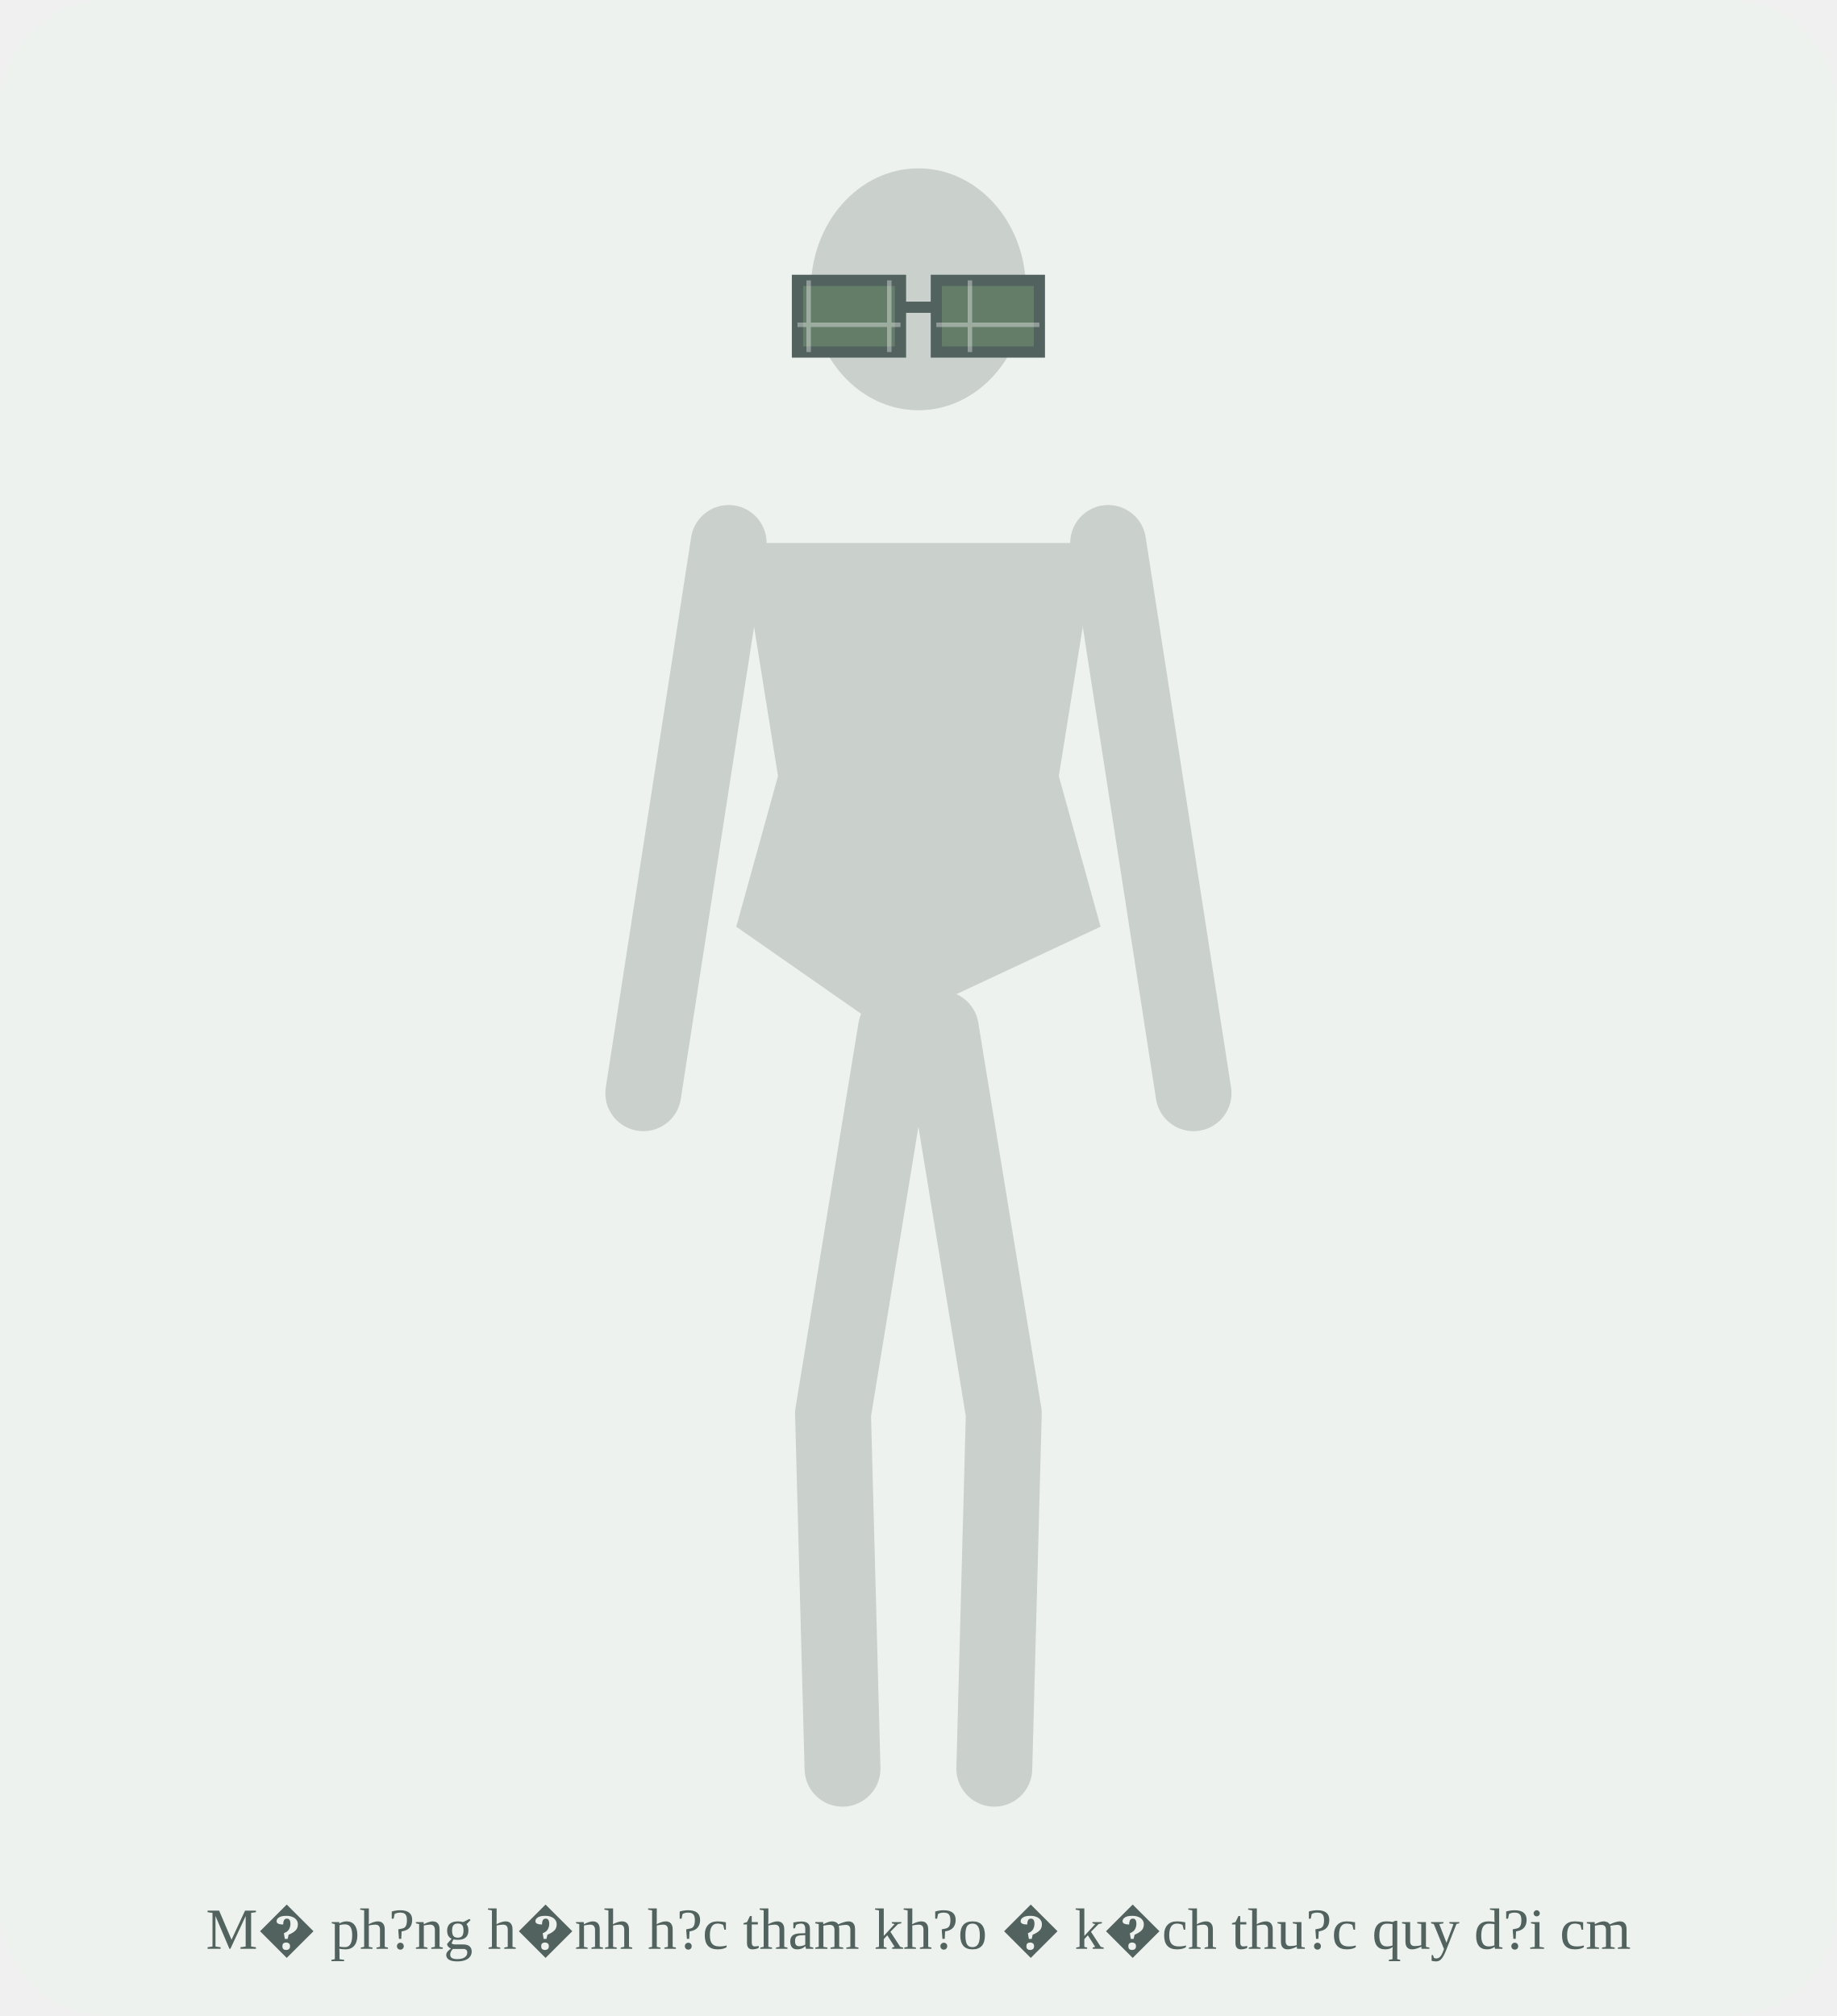
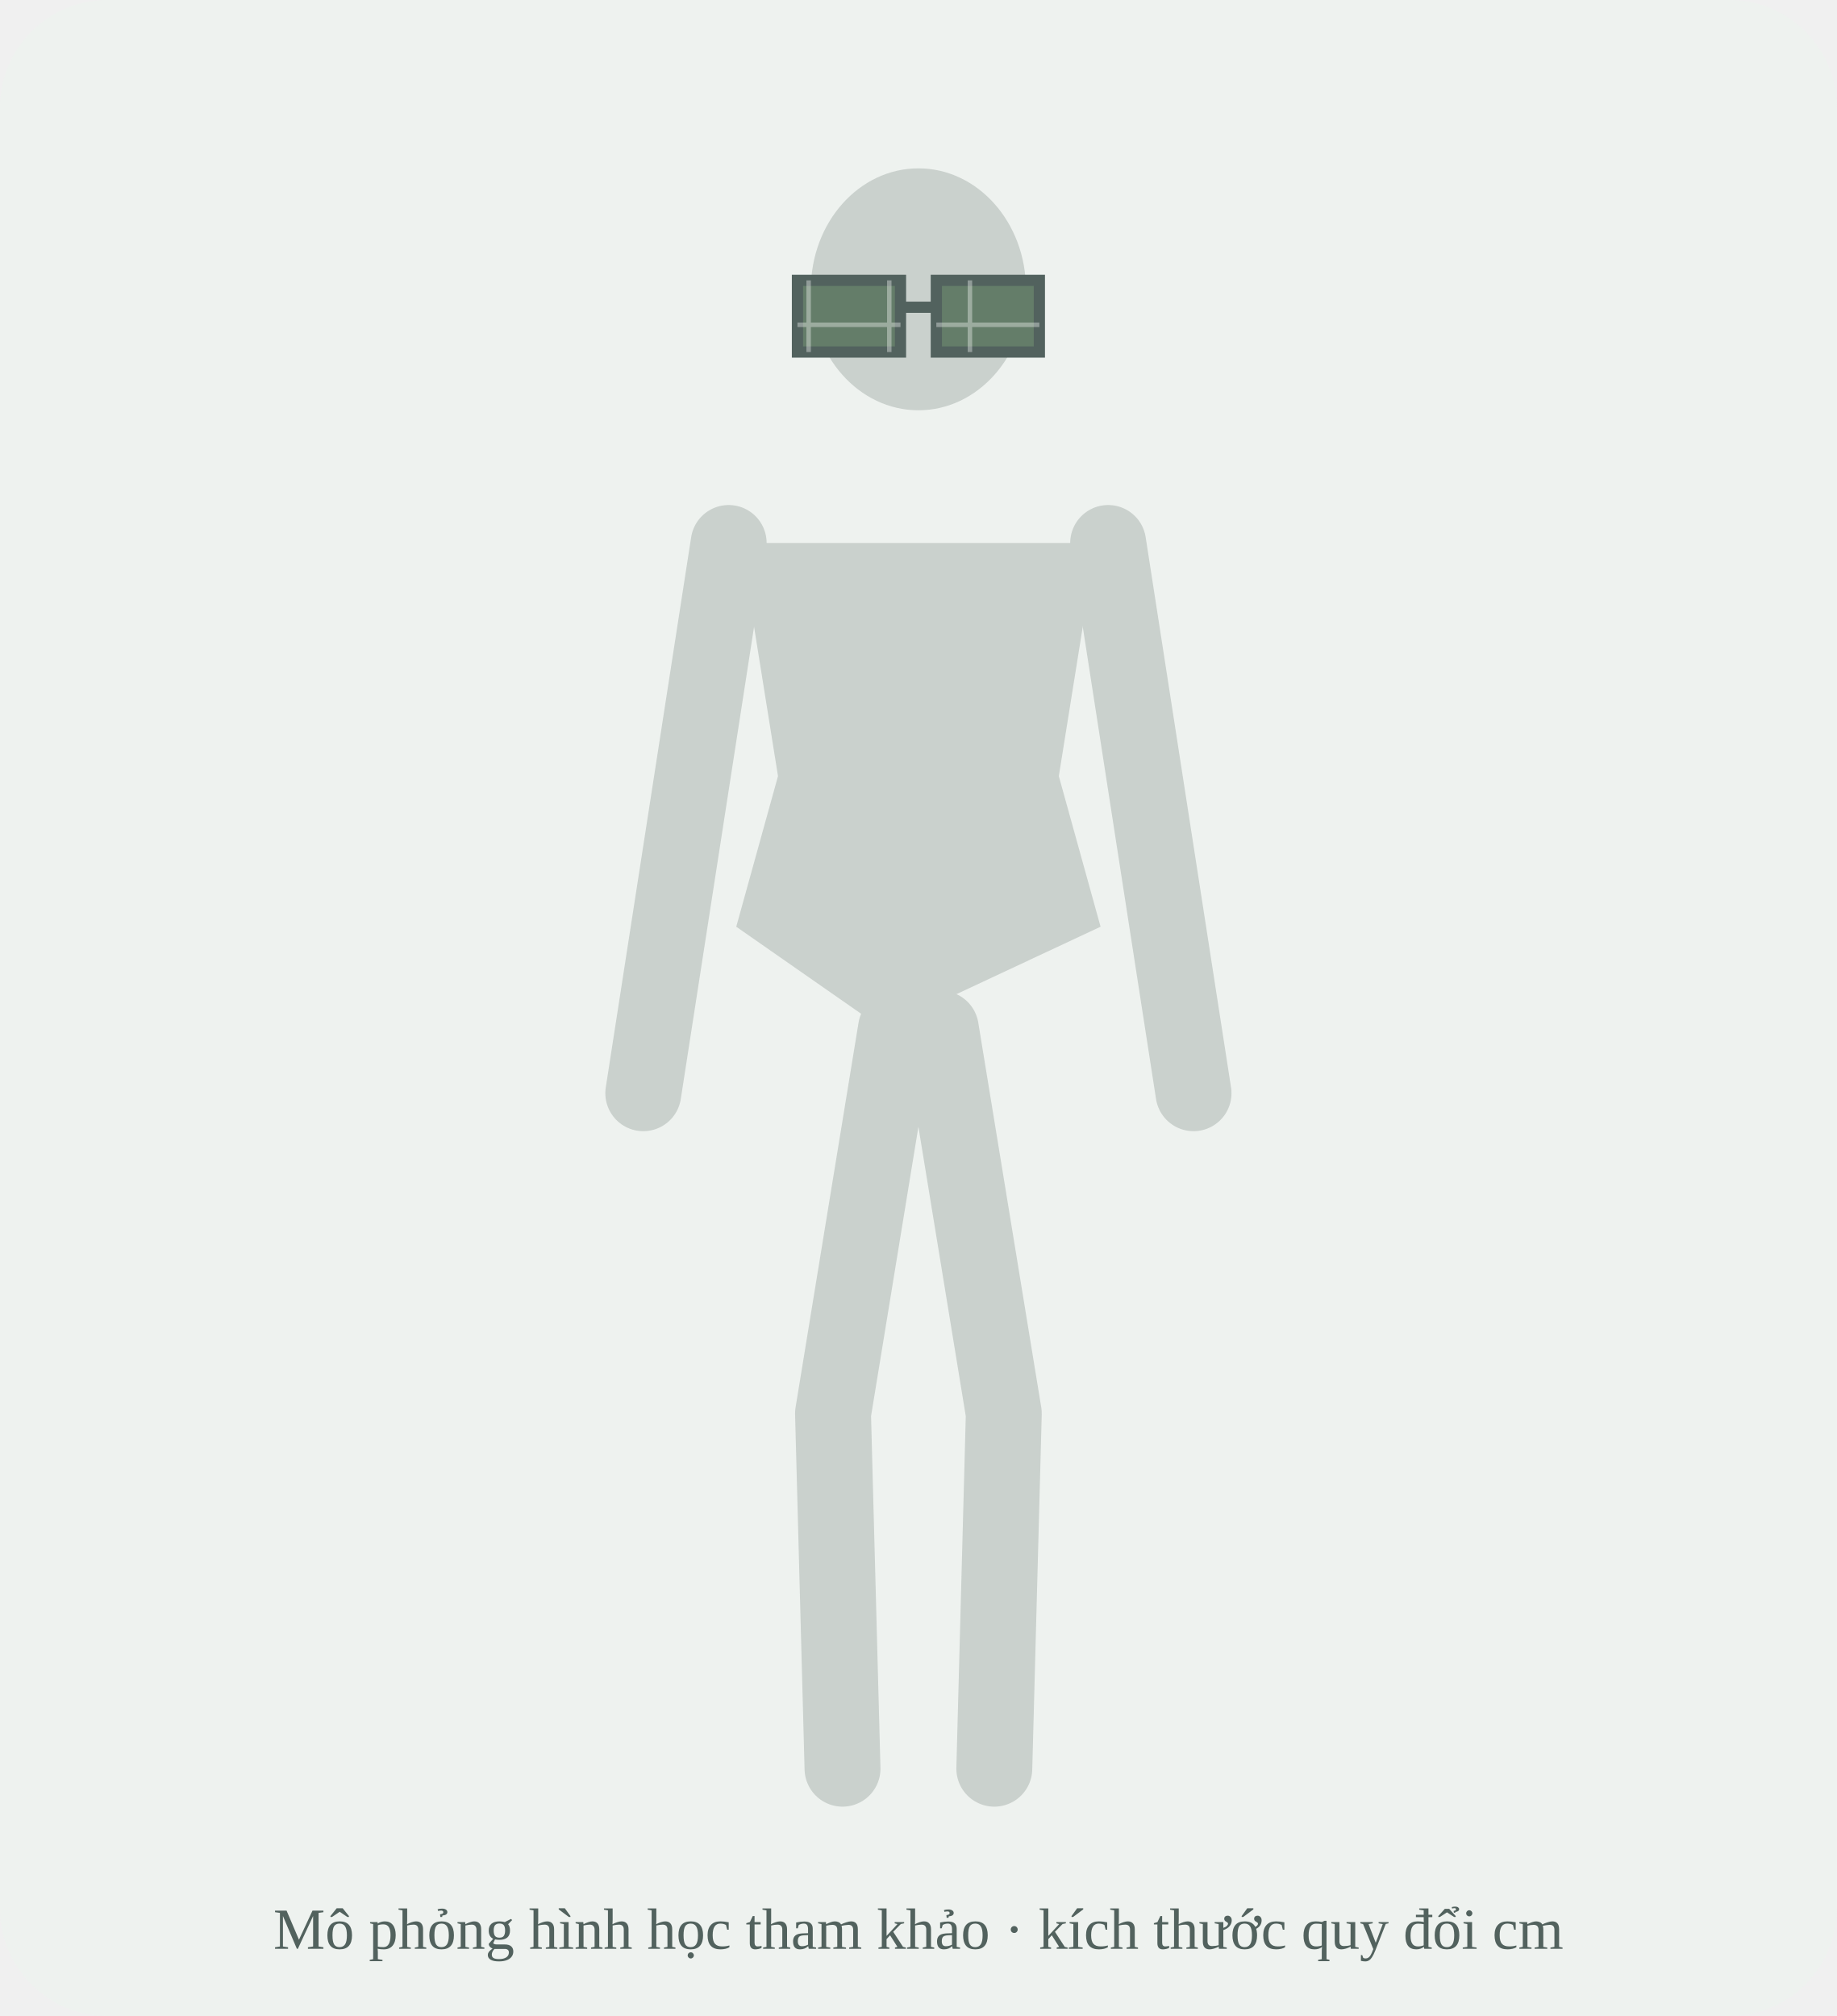
- <svg xmlns="http://www.w3.org/2000/svg" data-garment-id="tpl-eyewear-2" data-garment-category="eyewear" viewBox="0 0 410 450" role="img" aria-label="Ma-no-canh v� trang ph?c minh h?a theo s? do cm">
+ <svg xmlns="http://www.w3.org/2000/svg" data-garment-id="tpl-eyewear-2" data-garment-category="eyewear" viewBox="0 0 410 450" role="img" aria-label="Ma-nơ-canh và trang phục minh họa theo số đo cm">
  <defs>
    <pattern id="ws-stripe" width="12" height="12" patternUnits="userSpaceOnUse">
      <path d="M0 0V12" stroke="#fff" stroke-opacity=".55" stroke-width="3" />
    </pattern>
    <pattern id="ws-check" width="18" height="18" patternUnits="userSpaceOnUse">
      <path d="M0 0H18M0 0V18" stroke="#fff" stroke-opacity=".45" stroke-width="2" />
    </pattern>
    <pattern id="ws-dot" width="14" height="14" patternUnits="userSpaceOnUse">
      <circle cx="4" cy="4" r="2" fill="#fff" fill-opacity=".7" />
    </pattern>
    <pattern id="ws-wave" width="24" height="14" patternUnits="userSpaceOnUse">
      <path d="M0 7Q6 0 12 7T24 7" fill="none" stroke="#fff" stroke-opacity=".6" stroke-width="2" />
    </pattern>
  </defs>
  <rect width="410" height="450" rx="24" fill="#eef2ef" />
  <g transform="">
    <g fill="#b9c1bd" opacity=".68">
      <ellipse cx="205" cy="64.579" rx="24" ry="27" />
      <path d="M 189.16 121.2 L 162.647 121.2 L 166.882 130.958 L 173.659 173.243 L 164.341 206.855 L 197 229.624 L 191 394.8 L 180 394.8 L 197 229.624 L 245.659 206.855 L 236.341 173.243 L 243.118 130.958 L 247.353 121.2 L 220.84 121.2 Z" />
      <path d="M 162.647 121.2 L 143.588 244.024 M 247.353 121.2 L 266.412 244.024 M 200 229.624 L 185.941 315.515 L 188.059 394.8 M 210 229.624 L 224.059 315.515 L 221.941 394.8" fill="none" stroke="#b9c1bd" stroke-width="16.941" stroke-linecap="round" stroke-linejoin="round" />
    </g>
  </g>
  <g transform="">
    <g>
      <path data-garment="tpl-eyewear-2" data-region="main" d="M 178 62.579 L 201 62.579 L 201 78.579 L 178 78.579 Z M 209 62.579 L 232 62.579 L 232 78.579 L 209 78.579 Z M 201 68.579 L 209 68.579" fill="#647d69" stroke="#52625e" stroke-width="2.5" vector-effect="non-scaling-stroke" />
      <path d="M 178 62.579 L 201 62.579 L 201 78.579 L 178 78.579 Z M 209 62.579 L 232 62.579 L 232 78.579 L 209 78.579 Z M 201 68.579 L 209 68.579" fill="url(#ws-check)" opacity=".8" />
    </g>
  </g>
-   <text x="205" y="435" text-anchor="middle" fill="#52625e" font-size="13">M� ph?ng h�nh h?c tham kh?o � k�ch thu?c quy d?i cm</text>
+   <text x="205" y="435" text-anchor="middle" fill="#52625e" font-size="13">Mô phỏng hình học tham khảo · kích thước quy đổi cm</text>
</svg>
